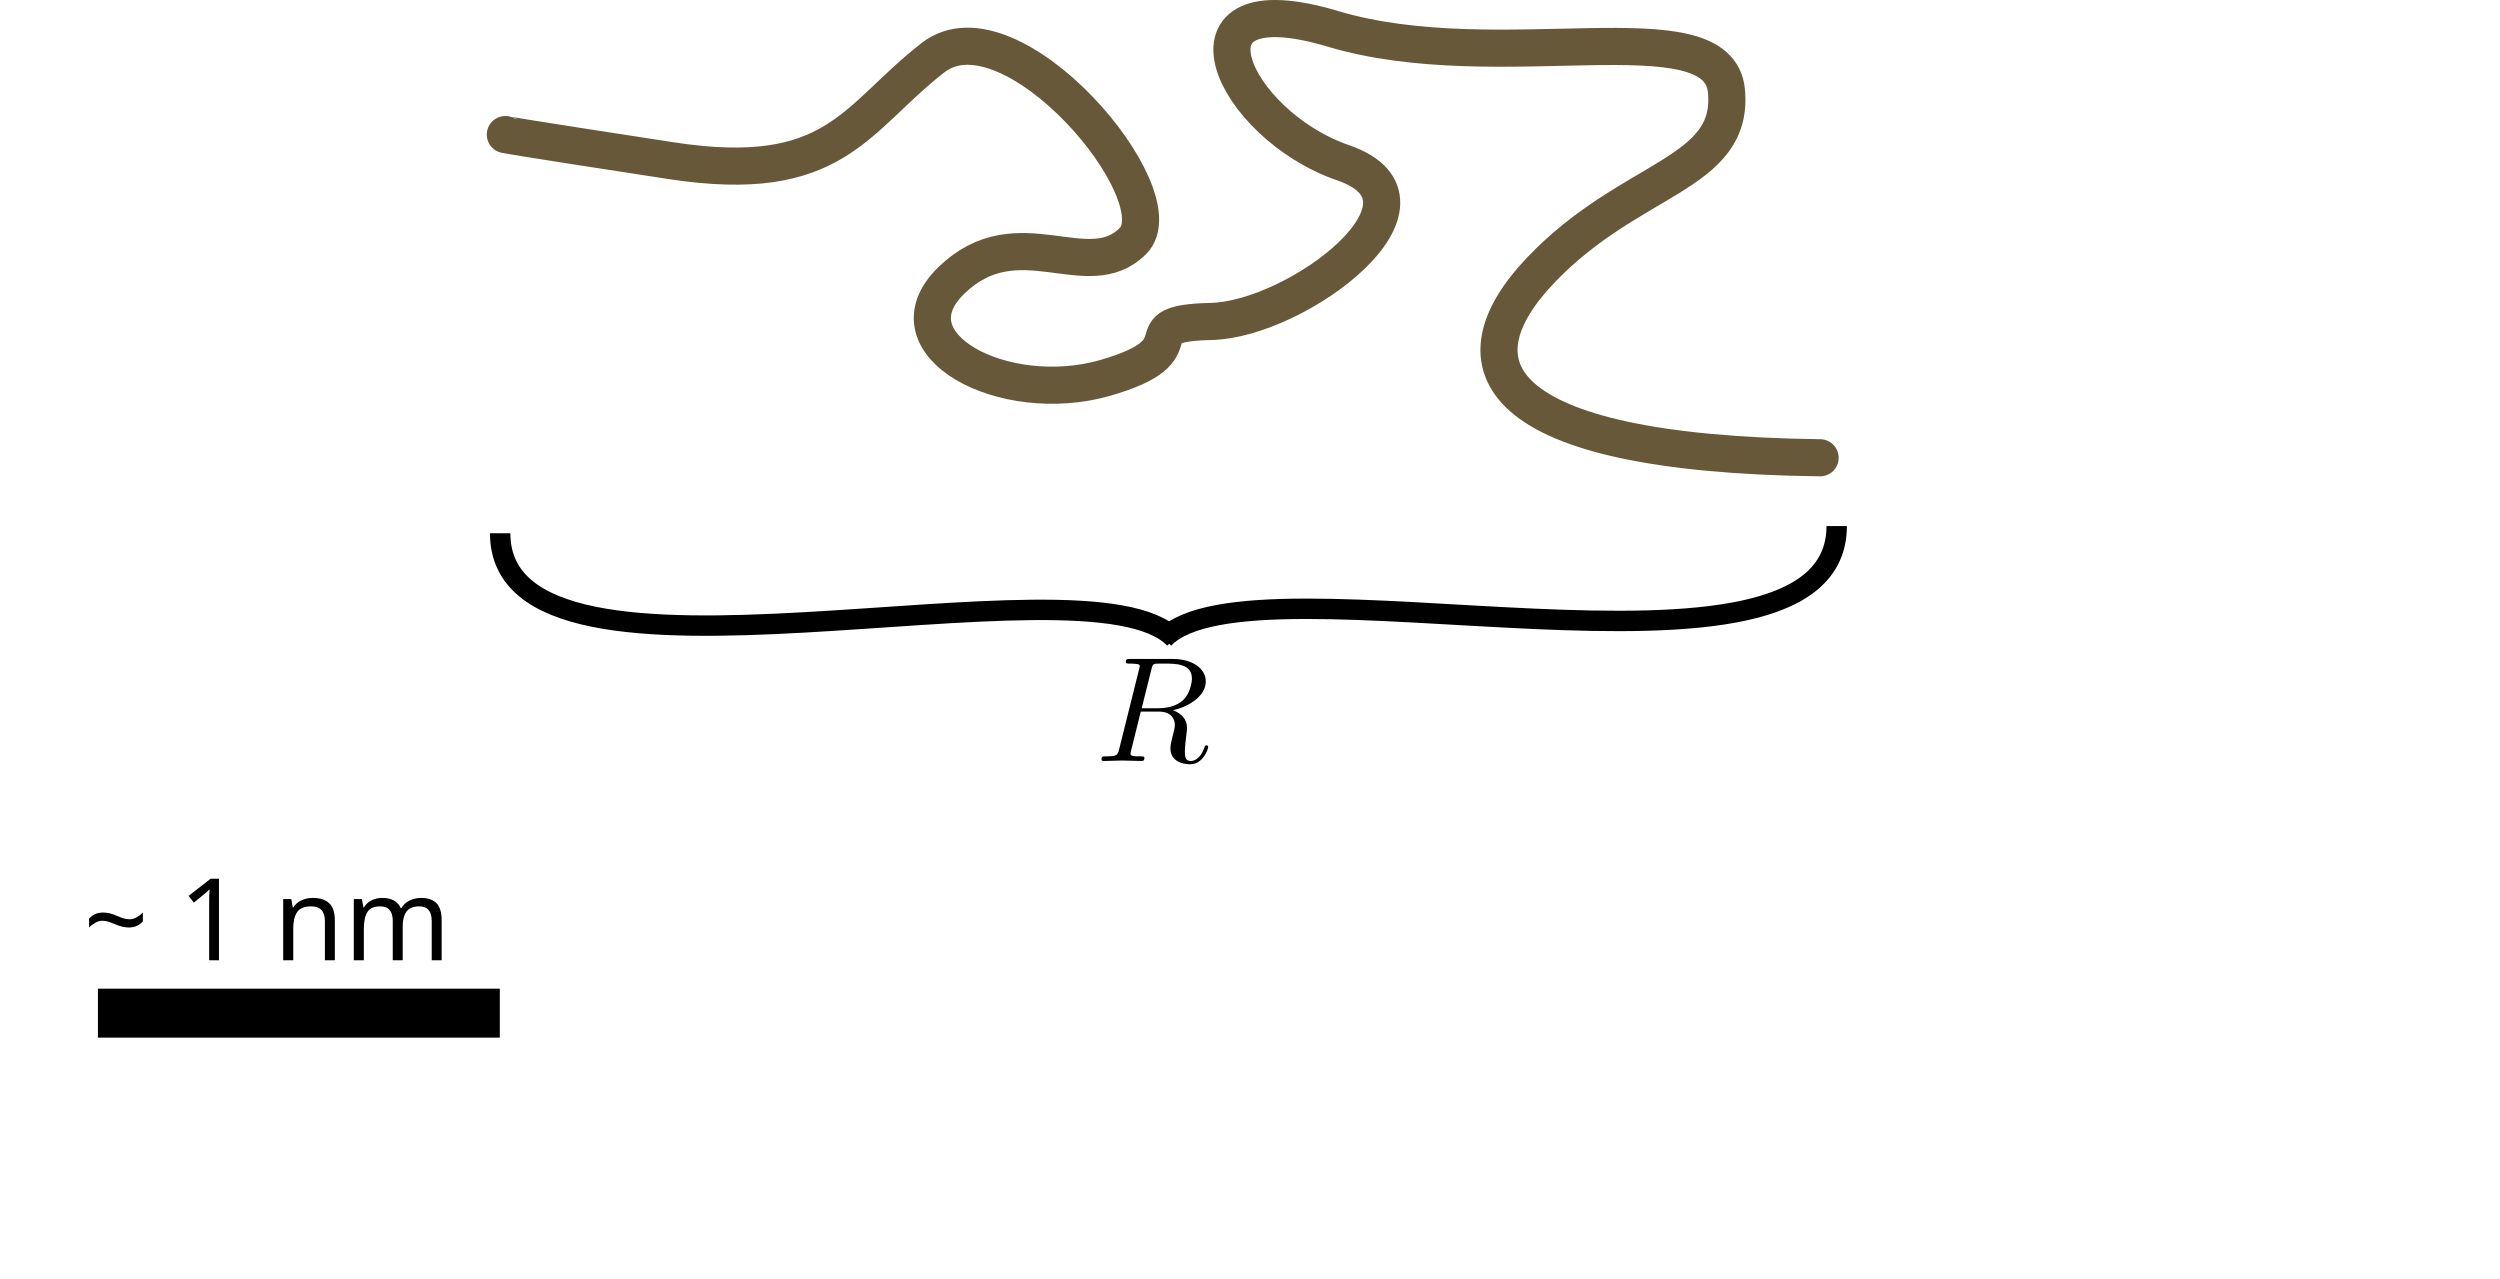
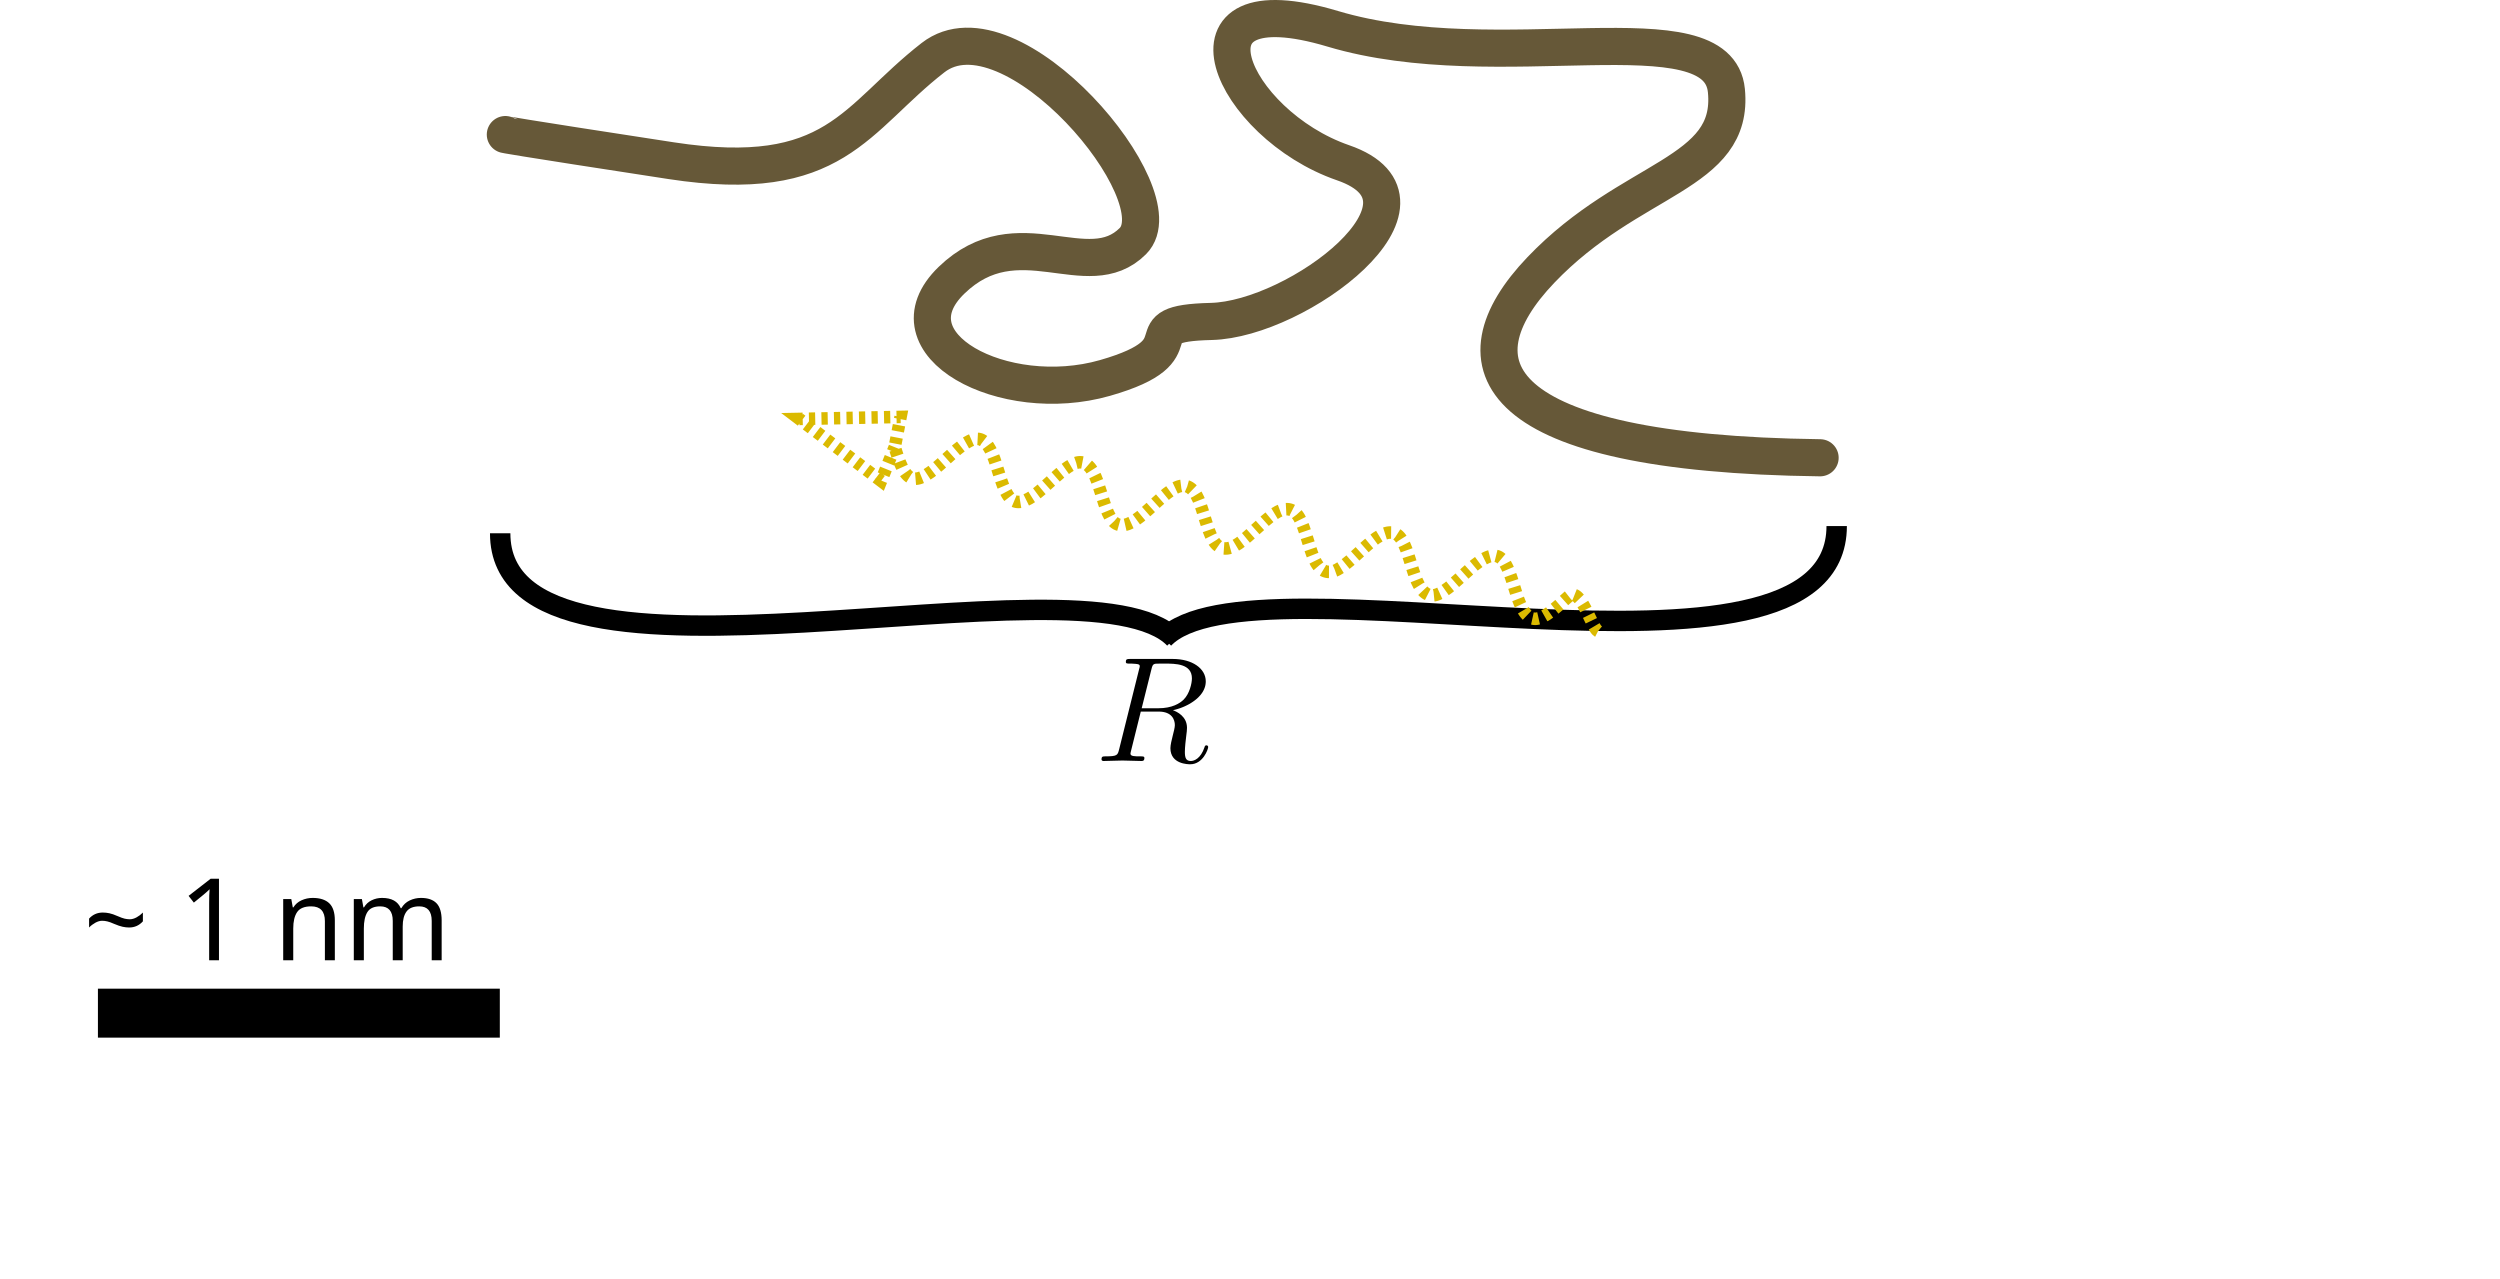
<svg xmlns="http://www.w3.org/2000/svg" width="1225.461" height="626.631" id="svg4258" version="1.1">
  <defs id="defs4260">
    <marker orient="auto" refY="0" refX="0" id="Arrow1Send" style="overflow:visible">
      <path id="path3798" d="M 0,0 5,-5 -12.5,0 5,5 0,0 z" style="fill-rule:evenodd;stroke:#000000;stroke-width:1pt" transform="matrix(-0.2,0,0,-0.2,-1.2,0)" />
    </marker>
    <marker orient="auto" refY="0" refX="0" id="Arrow1Lend" style="overflow:visible">
      <path id="path3786" d="M 0,0 5,-5 -12.5,0 5,5 0,0 z" style="fill-rule:evenodd;stroke:#000000;stroke-width:1pt" transform="matrix(-0.8,0,0,-0.8,-10,0)" />
    </marker>
    <marker style="overflow:visible" id="Arrow1Mend" refX="0" refY="0" orient="auto">
      <path transform="matrix(-0.4,0,0,-0.4,-4,0)" style="fill-rule:evenodd;stroke:#000000;stroke-width:1pt;marker-start:none" d="M 0,0 5,-5 -12.5,0 5,5 0,0 z" id="path6838" />
    </marker>
  </defs>
  <g style="display:inline" id="layer1" transform="translate(185.625,-155.3231)">
    <path style="fill:none;stroke:#665838;stroke-width:18.2;stroke-linecap:round;stroke-linejoin:miter;stroke-miterlimit:4;stroke-opacity:1;stroke-dasharray:none" d="m 62.087,221.288 c 0,0 0.767,0.463 81.344,12.81 80.577,12.347 90.001,-20.76 128.289,-50.508 38.288,-29.748 120.225,67.63 97.985,89.904 -22.24,22.274 -56.388,-12.235 -88.893,19.193 -32.505,31.428 25.655,62.066 75.152,47.924 49.497,-14.142 9.701,-26.711 52.127,-27.721 42.426,-1.01 119.272,-58.93 64.65,-77.782 -54.622,-18.851 -86.58,-90.029 -5.051,-65.66 81.529,24.369 188.899,-11.112 192.939,30.305 4.041,41.416 -46.739,41.665 -90.914,87.883 -44.175,46.218 -25.219,90.079 136.843,92.08" id="path4266" />
  </g>
  <g transform="translate(4e-6,1.700115e-5)" style="display:inline" id="layer7">
    <g transform="translate(38,0)" id="g7919">
      <path id="path5209" d="M 537.755,313.032 C 494.72,267.882 207.182,354.202 207.182,261.413" style="fill:none;stroke:#000000;stroke-width:10;stroke-linecap:butt;stroke-linejoin:miter;stroke-miterlimit:4;stroke-opacity:1;stroke-dasharray:none" />
      <path style="fill:none;stroke:#000000;stroke-width:10;stroke-linecap:butt;stroke-linejoin:miter;stroke-miterlimit:4;stroke-opacity:1;stroke-dasharray:none" d="m 532.451,313.032 c 43.034,-45.15 329.865,37.634 329.865,-55.154" id="path5211" />
    </g>
    <g id="g3048" transform="matrix(2.113268,0,0,2.113268,5.3955,-786.4742)">
      <g word-spacing="normal" letter-spacing="normal" font-size-adjust="none" font-stretch="normal" font-weight="normal" font-variant="normal" font-style="normal" stroke-miterlimit="10.433" xml:space="preserve" transform="matrix(0.6955803,0,0,-0.6955803,-65.32372,831.2229)" id="g3050" style="font-style:normal;font-variant:normal;font-weight:normal;font-stretch:normal;letter-spacing:normal;word-spacing:normal;text-anchor:start;fill:none;stroke:#000000;stroke-linecap:butt;stroke-linejoin:miter;stroke-miterlimit:10.433;stroke-opacity:1;stroke-dasharray:none;stroke-dashoffset:0">
        <path id="path3052" d="m 481.38,423.14 0.47,0.11 0.48,0.12 0.48,0.14 0.48,0.15 0.49,0.16 0.48,0.18 0.48,0.19 0.47,0.2 0.47,0.22 0.47,0.23 0.46,0.24 0.45,0.25 0.43,0.27 0.43,0.28 0.42,0.29 0.4,0.3 0.39,0.31 0.37,0.32 0.36,0.34 0.33,0.35 0.32,0.35 0.29,0.37 0.28,0.38 0.25,0.39 0.22,0.4 0.2,0.41 0.17,0.42 0.15,0.43 0.11,0.44 0.08,0.45 0.05,0.46 0.02,0.47 c 0,4.28 -4.48,7.47 -11,7.47 h -14.2 c -1,0 -1.45,0 -1.45,-1 0,-0.55 0.45,-0.55 1.4,-0.55 0.1,0 1.05,0 1.89,-0.09 0.89,-0.11 1.35,-0.16 1.35,-0.8 0,-0.2 -0.05,-0.36 -0.21,-0.95 l -6.67,-26.75 c -0.5,-1.95 -0.59,-2.34 -4.53,-2.34 -0.91,0 -1.34,0 -1.34,-1 0,-0.55 0.59,-0.55 0.68,-0.55 1.41,0 4.89,0.16 6.29,0.16 1.39,0 4.93,-0.16 6.32,-0.16 0.41,0 1,0 1,1 0,0.55 -0.45,0.55 -1.39,0.55 -1.84,0 -3.25,0 -3.25,0.89 0,0.29 0.11,0.54 0.16,0.84 l 3.28,13.2 h 5.94 l -0.05,1.11 h -5.59 l 3.25,13 c 0.29,1.19 0.43,1.69 1.39,1.85 0.45,0.04 2.04,0.04 3.03,0.04 3.55,0 9.08,0 9.08,-4.93 0,-1.69 -0.8,-5.13 -2.75,-7.07 -1.28,-1.29 -3.92,-2.89 -8.41,-2.89 l 0.05,-1.11 c 4.53,0 5.42,-2.78 5.42,-4.53 0,-0.75 -0.39,-2.28 -0.69,-3.44 -0.36,-1.39 -0.79,-3.23 -0.79,-4.23 0,-5.37 5.96,-5.37 6.62,-5.37 4.23,0 5.97,5.03 5.97,5.73 0,0.59 -0.55,0.59 -0.59,0.59 -0.46,0 -0.55,-0.36 -0.65,-0.7 -1.25,-3.69 -3.39,-4.53 -4.54,-4.53 -1.64,0 -1.99,1.09 -1.99,3.05 0,1.53 0.3,4.07 0.5,5.67 0.1,0.7 0.21,1.64 0.21,2.34 0,3.83 -3.35,5.38 -4.69,5.88 z" style="fill:#000000;stroke-width:0" />
      </g>
    </g>
  </g>
  <g transform="translate(238.612,1.020069e-5)" style="display:none" id="layer9">
    <text id="text5799" y="427.362" x="755" style="font-size:20px;font-style:normal;font-variant:normal;font-weight:normal;font-stretch:normal;text-align:start;line-height:125%;letter-spacing:0px;word-spacing:0px;writing-mode:lr-tb;text-anchor:start;fill:#000000;fill-opacity:1;stroke:none;display:inline;font-family:Sans;-inkscape-font-specification:Sans" xml:space="preserve" transform="translate(-52.98704,-155.3231)">
      <tspan id="tspan5803" style="font-size:48px;fill:#000000;fill-opacity:1" y="427.362" x="755">Fluorophore</tspan>
    </text>
  </g>
  <g transform="translate(4e-6,1.700115e-5)" id="layer6" style="display:none">
    <text transform="translate(185.625,-155.3231)" xml:space="preserve" style="font-size:20px;font-style:normal;font-variant:normal;font-weight:normal;font-stretch:normal;text-align:start;line-height:125%;letter-spacing:0px;word-spacing:0px;writing-mode:lr-tb;text-anchor:start;fill:#000000;fill-opacity:1;stroke:none;font-family:Sans;-inkscape-font-specification:Sans" x="-112.461" y="450.435" id="text4828">
      <tspan id="tspan4830" x="-112.461" y="450.435" style="font-size:48px;fill:#000000;fill-opacity:1">Molecule of interest</tspan>
    </text>
    <path style="fill:none;stroke:#000000;stroke-width:10;stroke-linecap:butt;stroke-linejoin:miter;stroke-miterlimit:4;stroke-opacity:1;stroke-dasharray:none;marker-end:url(#Arrow1Send)" d="m 562.857,282.627 c 35.2,-15.729 75.899,11.646 168.453,-62.236" id="path4832" transform="translate(0,3.40023e-6)" />
  </g>
  <g id="layer4" transform="translate(185.625,-155.3231)" style="display:none">
    <text id="text4789" y="204.362" x="-186" style="font-size:20px;font-style:normal;font-variant:normal;font-weight:normal;font-stretch:normal;text-align:start;line-height:125%;letter-spacing:0px;word-spacing:0px;writing-mode:lr-tb;text-anchor:start;fill:#000000;fill-opacity:1;stroke:none;font-family:Sans;-inkscape-font-specification:Sans" xml:space="preserve">
      <tspan style="font-size:48px;fill:#000000;fill-opacity:1" y="204.362" x="-186" id="tspan4791">Acceptor</tspan>
    </text>
  </g>
  <g style="display:none" id="layer15">
    <path style="color:#000000;fill:#c00101;fill-opacity:1;fill-rule:nonzero;stroke:none;stroke-width:18.2;marker:none;visibility:visible;display:inline;overflow:visible;enable-background:accumulate" id="path7924" d="m 853.6,229.866 -10.329,-2.208 8.324,-6.502 -7.059,-7.857 10.556,-0.367 L 854,202.426 l 8.756,5.908 5.292,-9.142 3.611,9.926 9.654,-4.285 -2.913,10.153 10.329,2.208 -8.324,6.502 7.059,7.857 -10.556,0.367 1.092,10.506 -8.756,-5.908 -5.292,9.142 -3.611,-9.926 -9.654,4.285 z" transform="matrix(4.271073,0,0,4.271073,-3503.588,-857.9397)" />
  </g>
  <g id="layer3" transform="translate(185.625,-155.3231)" style="display:none">
-     <path style="color:#000000;fill:#c00101;fill-opacity:1;fill-rule:nonzero;stroke:none;stroke-width:18.2;marker:none;visibility:visible;display:inline;overflow:visible;enable-background:accumulate" id="path4776" d="m 99.286,285.219 a 29.286,62.857 0 1 1 -58.571,0 29.286,62.857 0 1 1 58.571,0 z" transform="matrix(0.5,0.8660254,-0.8660254,0.5,230.0072,41.70217)" />
+     <path style="color:#000000;fill:#c00101;fill-opacity:1;fill-rule:nonzero;stroke:none;stroke-width:18.2;marker:none;visibility:visible;display:inline;overflow:visible;enable-background:accumulate" id="path4776" d="m 99.286,285.219 c 0,34.715 -13.112,62.857 -29.286,62.857 -16.174,0 -29.286,-28.142 -29.286,-62.857 0,-34.715 13.112,-62.857 29.286,-62.857 16.174,0 29.286,28.142 29.286,62.857 z" transform="matrix(0.5,0.8660254,-0.8660254,0.5,230.0072,41.70217)" />
  </g>
  <g style="display:none" transform="translate(0,6.8004599e-6)" id="layer13">
    <path id="path7852" title="t sin(7*t)" d="m 206.076,133.763 c 2.252,2.996 -2.019,23.872 5.654,21.596 7.673,-2.276 15.419,-4.632 19.405,-2.827 3.985,1.804 4.111,7.88 3.06,15.257 -1.051,7.377 -2.592,15.297 -0.501,19.197 2.092,3.9 7.99,3.587 15.459,1.538 7.468,-2.049 15.84,-5.101 20.747,-4.314 4.908,0.784 6.107,5.672 5.361,12.712 -0.746,7.04 -2.796,15.523 -1.594,20.407 1.202,4.884 5.973,5.82 13.04,4.216 7.067,-1.606 15.825,-5.081 21.579,-5.234 5.754,-0.152 8.122,3.442 7.87,9.936 -0.253,6.494 -2.563,15.265 -2.154,21.026 0.409,5.763 3.981,8.023 10.47,7.058 6.488,-0.965 15.376,-4.585 21.86,-5.545 6.484,-0.96 10.065,1.291 10.47,7.058 0.404,5.766 -1.905,14.536 -2.154,21.026 -0.249,6.489 2.11,10.094 7.87,9.935 5.758,-0.161 14.515,-3.632 21.579,-5.233 7.064,-1.602 11.843,-0.675 13.04,4.214 1.196,4.891 -0.851,13.37 -1.594,20.407 -0.743,7.037 0.447,11.932 5.361,12.712 4.914,0.775 13.281,-2.267 20.747,-4.314 7.466,-2.047 13.373,-2.369 15.459,1.538 2.085,3.907 0.548,11.822 -0.501,19.198 -1.05,7.376 -0.932,13.46 3.06,15.257 3.992,1.797 11.732,-0.553 19.405,-2.828 7.672,-2.273 14.584,-3.709 17.614,-0.846 3.03,2.862 2.229,9.963 1.075,17.453 l 0,0 -9.009,12.121 45.172,20.604 -22.96,-44.742 -13.203,12.017" style="fill:none;stroke:#c00101;stroke-width:6.135;stroke-miterlimit:4;stroke-opacity:1;stroke-dasharray:none;marker-end:none;display:inline" />
  </g>
-   <g transform="translate(0,6.8004599e-6)" style="display:none" id="layer12">
-     <path id="path7852-3" title="t sin(7*t)" d="m 783.328,309.406 c -3.327,-1.726 -8.517,-22.393 -14.448,-17.018 -5.931,5.374 -11.893,10.852 -16.267,10.951 -4.374,0.099 -7.118,-5.323 -9.365,-12.428 -2.247,-7.105 -4.287,-14.911 -7.861,-17.521 -3.574,-2.61 -8.756,0.226 -14.6,5.307 -5.844,5.081 -12.069,11.457 -16.833,12.872 -4.764,1.419 -7.961,-2.468 -10.337,-9.137 -2.376,-6.669 -4.201,-15.203 -7.4,-19.085 -3.199,-3.882 -7.904,-2.66 -13.579,1.847 -5.675,4.508 -12.064,11.433 -17.184,14.062 -5.121,2.629 -8.812,0.415 -11.396,-5.548 -2.584,-5.963 -4.299,-14.87 -7.163,-19.885 -2.864,-5.018 -7.063,-5.508 -12.494,-1.829 -5.431,3.679 -11.875,10.791 -17.303,14.464 -5.429,3.673 -9.632,3.195 -12.494,-1.829 -2.861,-5.022 -4.577,-13.927 -7.163,-19.885 -2.586,-5.957 -6.273,-8.185 -11.396,-5.547 -5.121,2.638 -11.511,9.559 -17.185,14.061 -5.673,4.502 -10.383,5.737 -13.579,1.848 -3.196,-3.89 -5.023,-12.42 -7.4,-19.085 -2.377,-6.665 -5.57,-10.562 -10.337,-9.137 -4.765,1.429 -10.99,7.795 -16.833,12.873 -5.843,5.078 -11.029,7.926 -14.6,5.307 -3.571,-2.619 -5.613,-10.418 -7.862,-17.521 -2.248,-7.103 -4.988,-12.536 -9.365,-12.428 -4.377,0.109 -10.336,5.579 -16.266,10.952 -5.931,5.371 -11.54,9.658 -15.51,8.39 -3.97,-1.268 -6.324,-8.015 -8.527,-15.266 l 0,0 2.872,-14.826 -49.639,0.988 40.07,30.387 6.697,-16.549" style="fill:none;stroke:#dbba00;stroke-width:6.135;stroke-miterlimit:4;stroke-opacity:1;stroke-dasharray:none;marker-end:none;display:inline" />
+   <g transform="translate(0,6.8004599e-6)" style="display:inline" id="layer12">
+     <path id="path7852-3" title="t sin(7*t)" d="m 783.328,309.406 c -3.327,-1.726 -8.517,-22.393 -14.448,-17.018 -5.931,5.374 -11.893,10.852 -16.267,10.951 -4.374,0.099 -7.118,-5.323 -9.365,-12.428 -2.247,-7.105 -4.287,-14.911 -7.861,-17.521 -3.574,-2.61 -8.756,0.226 -14.6,5.307 -5.844,5.081 -12.069,11.457 -16.833,12.872 -4.764,1.419 -7.961,-2.468 -10.337,-9.137 -2.376,-6.669 -4.201,-15.203 -7.4,-19.085 -3.199,-3.882 -7.904,-2.66 -13.579,1.847 -5.675,4.508 -12.064,11.433 -17.184,14.062 -5.121,2.629 -8.812,0.415 -11.396,-5.548 -2.584,-5.963 -4.299,-14.87 -7.163,-19.885 -2.864,-5.018 -7.063,-5.508 -12.494,-1.829 -5.431,3.679 -11.875,10.791 -17.303,14.464 -5.429,3.673 -9.632,3.195 -12.494,-1.829 -2.861,-5.022 -4.577,-13.927 -7.163,-19.885 -2.586,-5.957 -6.273,-8.185 -11.396,-5.547 -5.121,2.638 -11.511,9.559 -17.185,14.061 -5.673,4.502 -10.383,5.737 -13.579,1.848 -3.196,-3.89 -5.023,-12.42 -7.4,-19.085 -2.377,-6.665 -5.57,-10.562 -10.337,-9.137 -4.765,1.429 -10.99,7.795 -16.833,12.873 -5.843,5.078 -11.029,7.926 -14.6,5.307 -3.571,-2.619 -5.613,-10.418 -7.862,-17.521 -2.248,-7.103 -4.988,-12.536 -9.365,-12.428 -4.377,0.109 -10.336,5.579 -16.266,10.952 -5.931,5.371 -11.54,9.658 -15.51,8.39 -3.97,-1.268 -6.324,-8.015 -8.527,-15.266 l 0,0 2.872,-14.826 -49.639,0.988 40.07,30.387 6.697,-16.549" style="fill:none;stroke:#dbba00;stroke-width:6.135;stroke-miterlimit:4;stroke-opacity:1;stroke-dasharray:3.067,3.067;marker-end:none;display:inline;stroke-dashoffset:0" />
  </g>
  <g transform="translate(238.612,1.020069e-5)" style="display:none" id="layer8">
    <path id="path10566-5" title="t sin(7*t)" d="m 363.915,591.359 c 1.708,-3.336 -6.058,-23.179 1.891,-22.244 7.949,0.935 15.983,1.937 19.603,-0.521 3.62,-2.457 2.708,-8.465 0.415,-15.555 -2.293,-7.09 -5.161,-14.632 -3.765,-18.831 1.396,-4.2 7.262,-4.897 14.97,-4.15 7.708,0.747 16.478,2.328 21.179,0.715 4.703,-1.609 5.051,-6.63 3.116,-13.439 -1.935,-6.81 -5.401,-14.82 -5.048,-19.837 0.353,-5.017 4.893,-6.753 12.131,-6.376 7.237,0.378 16.459,2.31 22.155,1.481 5.696,-0.831 7.417,-4.775 6.061,-11.132 -1.356,-6.356 -5.127,-14.605 -5.705,-20.352 -0.579,-5.749 2.556,-8.584 9.114,-8.739 6.558,-0.155 15.933,1.898 22.485,1.739 6.553,-0.159 9.698,-2.988 9.114,-8.739 -0.584,-5.751 -4.354,-13.999 -5.705,-20.352 -1.351,-6.352 0.359,-10.306 6.062,-11.131 5.701,-0.823 14.922,1.105 22.155,1.48 7.233,0.375 11.785,-1.353 12.131,-6.375 0.345,-5.023 -3.117,-13.03 -5.048,-19.837 -1.931,-6.807 -1.593,-11.834 3.116,-13.44 4.71,-1.601 13.473,-0.029 21.179,0.716 7.706,0.745 13.581,0.055 14.97,-4.15 1.389,-4.205 -1.474,-11.742 -3.765,-18.832 -2.291,-7.089 -3.212,-13.104 0.415,-15.555 3.628,-2.451 11.655,-1.454 19.603,-0.52 7.947,0.933 15.003,1.169 17.5,-2.168 2.497,-3.337 0.499,-10.197 -1.914,-17.381 l 0,0 -10.942,-10.408 41,-28 -15,48 -15.058,-9.592" style="fill:none;stroke:#58b534;stroke-width:6.135;stroke-miterlimit:4;stroke-opacity:1;stroke-dasharray:none;marker-end:none" />
  </g>
  <g transform="translate(0,6.8004599e-6)" style="display:none" id="layer14">
    <path style="fill:none;stroke:#58b534;stroke-width:6.135;stroke-miterlimit:4;stroke-opacity:1;stroke-dasharray:none;marker-end:none;display:inline" d="m 892.027,328.968 c -3.103,2.102 -23.745,-3.185 -21.847,4.591 1.898,7.775 3.872,15.627 1.875,19.52 -1.997,3.892 -8.072,3.721 -15.389,2.31 -7.317,-1.411 -15.152,-3.338 -19.15,-1.439 -3.998,1.898 -3.974,7.805 -2.293,15.365 1.682,7.56 4.32,16.071 3.293,20.934 -1.023,4.864 -5.964,5.822 -12.959,4.733 -6.995,-1.09 -15.368,-3.553 -20.305,-2.591 -4.937,0.962 -6.106,5.681 -4.848,12.818 1.258,7.137 4.301,16.054 4.172,21.809 -0.13,5.754 -3.835,7.944 -10.309,7.374 -6.474,-0.571 -15.121,-3.307 -20.896,-3.18 -5.776,0.127 -8.209,3.584 -7.562,10.112 0.646,6.528 3.827,15.582 4.469,22.105 0.642,6.523 -1.782,9.99 -7.562,10.112 -5.779,0.122 -14.425,-2.614 -20.896,-3.18 -6.469,-0.566 -10.185,1.614 -10.308,7.374 -0.121,5.759 2.917,14.675 4.171,21.809 1.254,7.133 0.095,11.862 -4.847,12.818 -4.943,0.955 -13.313,-1.504 -20.305,-2.591 -6.992,-1.086 -11.94,-0.137 -12.959,4.732 -1.015,4.87 1.615,13.376 3.294,20.934 1.679,7.557 1.712,13.473 -2.293,15.365 -4.004,1.891 -11.834,-0.031 -19.15,-1.439 -7.315,-1.409 -13.398,-1.59 -15.389,2.31 -1.99,3.899 -0.021,11.745 1.876,19.52 1.895,7.774 2.991,14.748 -0.017,17.634 -3.007,2.886 -10.06,1.739 -17.485,0.22 l 0,0 -11.665,-9.591 -22.789,44.109 45.812,-20.743 -11.357,-13.775" title="t sin(7*t)" id="path7849" />
  </g>
  <g id="layer5" style="display:none" transform="translate(185.625,-155.3231)">
    <text xml:space="preserve" style="font-size:20px;font-style:normal;font-variant:normal;font-weight:normal;font-stretch:normal;text-align:start;line-height:125%;letter-spacing:0px;word-spacing:0px;writing-mode:lr-tb;text-anchor:start;fill:#000000;fill-opacity:1;stroke:none;font-family:Sans;-inkscape-font-specification:Sans" x="743" y="357.362" id="text4785">
      <tspan x="743" y="357.362" style="font-size:48px;fill:#000000;fill-opacity:1" id="tspan4826">Donor</tspan>
    </text>
  </g>
  <g id="layer2" transform="translate(185.625,-155.3231)" style="display:none">
-     <path transform="matrix(0.9659258,-0.258819,0.258819,0.9659258,576.565,171.9788)" d="m 99.286,285.219 a 29.286,62.857 0 1 1 -58.571,0 29.286,62.857 0 1 1 58.571,0 z" id="path4778" style="color:#000000;fill:#45cf00;fill-opacity:1;fill-rule:nonzero;stroke:none;stroke-width:18.2;marker:none;visibility:visible;display:inline;overflow:visible;enable-background:accumulate" />
+     <path transform="matrix(0.9659258,-0.258819,0.258819,0.9659258,576.565,171.9788)" d="m 99.286,285.219 c 0,34.715 -13.112,62.857 -29.286,62.857 -16.174,0 -29.286,-28.142 -29.286,-62.857 0,-34.715 13.112,-62.857 29.286,-62.857 16.174,0 29.286,28.142 29.286,62.857 z" id="path4778" style="color:#000000;fill:#45cf00;fill-opacity:1;fill-rule:nonzero;stroke:none;stroke-width:18.2;marker:none;visibility:visible;display:inline;overflow:visible;enable-background:accumulate" />
  </g>
  <g transform="translate(0,6.8004599e-6)" style="display:none" id="layer10">
    <path transform="matrix(4.271073,0,0,4.271073,-2811.454,-665.706)" d="m 853.6,229.866 -10.329,-2.208 8.324,-6.502 -7.059,-7.857 10.556,-0.367 L 854,202.426 l 8.756,5.908 5.292,-9.142 3.611,9.926 9.654,-4.285 -2.913,10.153 10.329,2.208 -8.324,6.502 7.059,7.857 -10.556,0.367 1.092,10.506 -8.756,-5.908 -5.292,9.142 -3.611,-9.926 -9.654,4.285 z" id="path6397" style="color:#000000;fill:#45cf00;fill-opacity:1;fill-rule:nonzero;stroke:none;stroke-width:18.2;marker:none;visibility:visible;display:inline;overflow:visible;enable-background:accumulate" />
  </g>
  <g transform="translate(0,6.8004599e-6)" style="display:inline" id="layer11">
    <text id="text6402" y="470.723" x="40.87" style="font-size:20px;font-style:normal;font-variant:normal;font-weight:normal;font-stretch:normal;text-align:start;line-height:125%;letter-spacing:0px;word-spacing:0px;writing-mode:lr-tb;text-anchor:start;fill:#000000;fill-opacity:1;stroke:none;font-family:Sans;-inkscape-font-specification:Sans" xml:space="preserve">
      <tspan style="font-size:56px" y="470.723" x="40.87" id="tspan6404">~ 1 nm</tspan>
    </text>
    <rect y="484.631" x="48" height="24" width="197" id="rect4605" style="color:#000000;fill:#000000;fill-opacity:1;fill-rule:nonzero;stroke:none;stroke-width:5;marker:none;visibility:visible;display:inline;overflow:visible;enable-background:accumulate" />
  </g>
  <g id="layer17" style="display:none">
    <path style="fill:none;stroke:#000000;stroke-width:15;stroke-linecap:round;stroke-linejoin:miter;stroke-miterlimit:4;stroke-opacity:1;stroke-dasharray:none;marker-end:url(#Arrow1Send)" d="M 199,89.631 872,277.631" id="path3142" />
    <path id="path4419" d="m 904,285.631 53,171" style="fill:none;stroke:#000000;stroke-width:15;stroke-linecap:round;stroke-linejoin:miter;stroke-miterlimit:4;stroke-opacity:1;stroke-dasharray:none;marker-end:url(#Arrow1Send)" />
    <g transform="matrix(2,0,0,2,-494.9356,-986.2696)" id="g4666">
      <g style="font-style:normal;font-variant:normal;font-weight:normal;font-stretch:normal;letter-spacing:normal;word-spacing:normal;text-anchor:start;fill:none;stroke:#000000;stroke-linecap:butt;stroke-linejoin:miter;stroke-miterlimit:10.433;stroke-opacity:1;stroke-dasharray:none;stroke-dashoffset:0" word-spacing="normal" letter-spacing="normal" font-size-adjust="none" font-stretch="normal" font-weight="normal" font-variant="normal" font-style="normal" stroke-miterlimit="10.433" xml:space="preserve" transform="matrix(0.8951869,0,0,-0.8951869,-156.6577,919.0957)" id="g4668">
        <path style="fill:#000000;stroke-width:0" id="path4670" d="m 482.39,435.84 -0.07,-0.06 -0.07,-0.07 -0.08,-0.07 -0.08,-0.07 -0.08,-0.08 -0.09,-0.08 -0.09,-0.09 -0.1,-0.08 -0.09,-0.09 -0.1,-0.1 -0.19,-0.19 -0.2,-0.19 -0.19,-0.21 -0.09,-0.1 -0.09,-0.1 -0.09,-0.1 -0.08,-0.11 -0.08,-0.1 -0.08,-0.1 -0.07,-0.1 -0.06,-0.1 -0.06,-0.1 -0.06,-0.1 -0.04,-0.1 -0.04,-0.09 -0.03,-0.09 -0.02,-0.1 -0.02,-0.08 0,-0.09 c 0,-0.5 0.5,-1 1,-1 0.45,0 0.7,0.36 0.95,0.66 0.59,0.75 1.73,2.14 3.94,3.23 0.34,0.21 0.84,0.46 0.84,1.05 0,0.5 -0.34,0.75 -0.7,1 -1.1,0.75 -1.64,1.64 -2.05,2.83 -0.09,0.45 -0.3,1.11 -0.98,1.11 -0.71,0 -1,-0.66 -1,-1.05 0,-0.25 0.39,-1.84 1.18,-2.89 h -16.78 c -0.84,0 -1.75,0 -1.75,-1 0,-1 0.91,-1 1.75,-1 z" />
        <path style="fill:#000000;stroke-width:0" id="path4672" d="m 467.03,423.68 0.03,0.1 0.02,0.11 0.03,0.11 0.02,0.11 0.03,0.12 0.03,0.12 0.06,0.24 0.06,0.25 0.06,0.25 0.06,0.24 0.06,0.25 0.03,0.11 0.03,0.12 0.02,0.11 0.03,0.11 0.02,0.1 0.03,0.1 0.02,0.1 0.02,0.08 0.01,0.09 0.02,0.07 0.01,0.07 0.01,0.07 0.01,0.05 0.01,0.05 0,0.03 0.01,0.02 0,0.01 c 0,0.84 -0.6,1.34 -1.44,1.34 -0.16,0 -1.55,-0.04 -2,-1.78 l -7.17,-28.86 c -0.14,-0.59 -0.14,-0.68 -0.14,-0.79 0,-0.74 0.54,-1.35 1.39,-1.35 1.04,0 1.64,0.91 1.75,1.05 0.18,0.45 0.84,3.05 2.73,10.72 1.59,-1.34 3.83,-1.55 4.83,-1.55 3.48,0 5.44,2.24 6.62,3.64 0.46,-2.25 2.3,-3.64 4.49,-3.64 1.75,0 2.89,1.14 3.69,2.74 0.84,1.79 1.5,4.84 1.5,4.93 0,0.5 -0.46,0.5 -0.6,0.5 -0.5,0 -0.54,-0.2 -0.7,-0.9 -0.84,-3.24 -1.75,-6.17 -3.78,-6.17 -1.35,0 -1.5,1.29 -1.5,2.29 0,1.1 0.59,3.44 1,5.17 l 1.39,5.4 c 0.15,0.75 0.64,2.64 0.84,3.39 0.25,1.14 0.75,3.03 0.75,3.32 0,0.91 -0.7,1.35 -1.44,1.35 -0.25,0 -1.54,-0.05 -1.95,-1.74 l -2.34,-9.32 c -0.6,-2.49 -1.14,-4.58 -1.3,-5.08 -0.05,-0.25 -2.44,-4.78 -6.47,-4.78 -2.48,0 -3.69,1.64 -3.69,4.32 0,1.46 0.35,2.85 0.71,4.25 z" />
        <path style="fill:#000000;stroke-width:0" id="path4674" d="m 492.69,402.95 -0.11,-0.18 -0.12,-0.16 -0.11,-0.17 -0.11,-0.15 -0.12,-0.16 -0.11,-0.14 -0.11,-0.14 -0.12,-0.14 -0.11,-0.13 -0.12,-0.12 -0.12,-0.12 -0.12,-0.11 -0.12,-0.11 -0.12,-0.11 -0.13,-0.09 -0.13,-0.1 -0.13,-0.08 -0.13,-0.09 -0.14,-0.07 -0.13,-0.08 -0.15,-0.06 -0.14,-0.07 -0.15,-0.05 -0.15,-0.06 -0.16,-0.04 -0.16,-0.05 -0.17,-0.04 -0.17,-0.03 -0.17,-0.03 -0.18,-0.02 -0.19,-0.02 -0.19,-0.02 c -0.34,-0.03 -0.8,-0.03 -0.8,-0.73 0,-0.38 0.32,-0.52 0.49,-0.52 0.9,0 2.06,0.14 3,0.14 1.11,0 2.55,-0.14 3.59,-0.14 0.17,0 0.69,0 0.69,0.77 0,0.45 -0.45,0.48 -0.58,0.48 -0.28,0.05 -1.55,0.11 -1.55,1.05 0,0.42 0.36,1.01 0.54,1.33 l 2.78,4.31 h 9.97 l -0.18,1.26 h -8.95 l 7.31,11.4 1.64,-11.4 0.18,-1.26 0.84,-5.78 c -0.14,-0.35 -0.36,-0.91 -2.41,-0.91 -0.42,0 -0.9,0 -0.9,-0.76 0,-0.14 0.09,-0.49 0.54,-0.49 1.02,0 3.49,0.14 4.5,0.14 0.63,0 1.43,-0.03 2.07,-0.03 0.62,-0.05 1.36,-0.11 1.98,-0.11 0.45,0 0.69,0.28 0.69,0.74 0,0.51 -0.41,0.51 -0.97,0.51 -2.02,0 -2.09,0.28 -2.2,1.13 l -3.07,21.5 c -0.11,0.72 -0.17,0.97 -0.82,0.97 -0.68,0 -0.88,-0.32 -1.19,-0.8 z" />
      </g>
    </g>
    <g transform="matrix(2,0,0,2,456.4774,-755.6909)" id="g4802">
      <g style="font-style:normal;font-variant:normal;font-weight:normal;font-stretch:normal;letter-spacing:normal;word-spacing:normal;text-anchor:start;fill:none;stroke:#000000;stroke-linecap:butt;stroke-linejoin:miter;stroke-miterlimit:10.433;stroke-opacity:1;stroke-dasharray:none;stroke-dashoffset:0" id="g4804" transform="matrix(0.8951869,0,0,-0.8951869,-156.6577,919.0957)" xml:space="preserve" stroke-miterlimit="10.433" font-style="normal" font-variant="normal" font-weight="normal" font-stretch="normal" font-size-adjust="none" letter-spacing="normal" word-spacing="normal">
        <path style="fill:#000000;stroke-width:0" d="m 482.39,435.84 -0.07,-0.06 -0.07,-0.07 -0.08,-0.07 -0.08,-0.07 -0.08,-0.08 -0.09,-0.08 -0.09,-0.09 -0.1,-0.08 -0.09,-0.09 -0.1,-0.1 -0.19,-0.19 -0.2,-0.19 -0.19,-0.21 -0.09,-0.1 -0.09,-0.1 -0.09,-0.1 -0.08,-0.11 -0.08,-0.1 -0.08,-0.1 -0.07,-0.1 -0.06,-0.1 -0.06,-0.1 -0.06,-0.1 -0.04,-0.1 -0.04,-0.09 -0.03,-0.09 -0.02,-0.1 -0.02,-0.08 0,-0.09 c 0,-0.5 0.5,-1 1,-1 0.45,0 0.7,0.36 0.95,0.66 0.59,0.75 1.73,2.14 3.94,3.23 0.34,0.21 0.84,0.46 0.84,1.05 0,0.5 -0.34,0.75 -0.7,1 -1.1,0.75 -1.64,1.64 -2.05,2.83 -0.09,0.45 -0.3,1.11 -0.98,1.11 -0.71,0 -1,-0.66 -1,-1.05 0,-0.25 0.39,-1.84 1.18,-2.89 h -16.78 c -0.84,0 -1.75,0 -1.75,-1 0,-1 0.91,-1 1.75,-1 z" id="path4806" />
        <path style="fill:#000000;stroke-width:0" d="m 467.03,423.68 0.03,0.1 0.02,0.11 0.03,0.11 0.02,0.11 0.03,0.12 0.03,0.12 0.06,0.24 0.06,0.25 0.06,0.25 0.06,0.24 0.06,0.25 0.03,0.11 0.03,0.12 0.02,0.11 0.03,0.11 0.02,0.1 0.03,0.1 0.02,0.1 0.02,0.08 0.01,0.09 0.02,0.07 0.01,0.07 0.01,0.07 0.01,0.05 0.01,0.05 0,0.03 0.01,0.02 0,0.01 c 0,0.84 -0.6,1.34 -1.44,1.34 -0.16,0 -1.55,-0.04 -2,-1.78 l -7.17,-28.86 c -0.14,-0.59 -0.14,-0.68 -0.14,-0.79 0,-0.74 0.54,-1.35 1.39,-1.35 1.04,0 1.64,0.91 1.75,1.05 0.18,0.45 0.84,3.05 2.73,10.72 1.59,-1.34 3.83,-1.55 4.83,-1.55 3.48,0 5.44,2.24 6.62,3.64 0.46,-2.25 2.3,-3.64 4.49,-3.64 1.75,0 2.89,1.14 3.69,2.74 0.84,1.79 1.5,4.84 1.5,4.93 0,0.5 -0.46,0.5 -0.6,0.5 -0.5,0 -0.54,-0.2 -0.7,-0.9 -0.84,-3.24 -1.75,-6.17 -3.78,-6.17 -1.35,0 -1.5,1.29 -1.5,2.29 0,1.1 0.59,3.44 1,5.17 l 1.39,5.4 c 0.15,0.75 0.64,2.64 0.84,3.39 0.25,1.14 0.75,3.03 0.75,3.32 0,0.91 -0.7,1.35 -1.44,1.35 -0.25,0 -1.54,-0.05 -1.95,-1.74 l -2.34,-9.32 c -0.6,-2.49 -1.14,-4.58 -1.3,-5.08 -0.05,-0.25 -2.44,-4.78 -6.47,-4.78 -2.48,0 -3.69,1.64 -3.69,4.32 0,1.46 0.35,2.85 0.71,4.25 z" id="path4808" />
        <path style="fill:#000000;stroke-width:0" d="m 492.1,401.48 -0.03,-0.11 -0.02,-0.1 -0.02,-0.1 -0.03,-0.09 -0.02,-0.09 -0.03,-0.09 -0.03,-0.08 -0.03,-0.07 -0.03,-0.07 -0.04,-0.07 -0.04,-0.06 -0.05,-0.06 -0.05,-0.05 -0.06,-0.05 -0.06,-0.05 -0.07,-0.04 -0.08,-0.04 -0.09,-0.03 -0.09,-0.04 -0.1,-0.03 -0.06,-0.01 -0.05,-0.01 -0.06,-0.02 -0.06,-0.01 -0.07,-0.01 -0.06,-0.01 -0.07,-0.01 -0.08,-0.01 -0.07,0 -0.08,-0.01 -0.08,-0.01 -0.09,0 -0.08,-0.01 -0.09,-0.01 -0.1,0 -0.09,0 -0.1,-0.01 -0.11,0 -0.1,0 -0.12,0 -0.11,-0.01 -0.12,0 -0.12,0 -0.12,0 c -0.63,0 -1.05,0 -1.05,-0.76 0,-0.49 0.42,-0.49 1.05,-0.49 h 12.43 l -0.62,1.25 h -4.74 c -1.07,0 -1.11,0.05 -1.11,0.36 0,0.03 0,0.2 0.13,0.72 l 4.78,19.03 c 0.28,1.08 0.31,1.19 1.78,1.19 h 4.45 c 3.91,0 7.19,-1.95 7.19,-6.69 0,-0.81 -0.36,-6.83 -3.84,-10.81 -1.36,-1.56 -4.35,-3.8 -8.64,-3.8 l 0.62,-1.25 c 7.74,0 15.16,7.11 15.16,14.7 0,5.1 -3.52,9.1 -9.19,9.1 h -12.69 c -0.7,0 -1.11,0 -1.11,-0.77 0,-0.48 0.38,-0.48 1.15,-0.48 0.56,0 0.7,0 1.32,-0.08 0.71,-0.06 0.77,-0.14 0.77,-0.48 0,-0.07 0,-0.24 -0.14,-0.77 z" id="path4810" />
      </g>
    </g>
    <path style="fill:none;stroke:#000000;stroke-width:15;stroke-linecap:round;stroke-linejoin:miter;stroke-miterlimit:4;stroke-opacity:1;stroke-dasharray:none;marker-end:url(#Arrow1Send)" d="M 198.921,90.218 52.096,198.833" id="path4879" />
    <g id="g4947" transform="matrix(2,0,0,2,-32.14167,-819.0332)">
      <g word-spacing="normal" letter-spacing="normal" font-size-adjust="none" font-stretch="normal" font-weight="normal" font-variant="normal" font-style="normal" stroke-miterlimit="10.433" xml:space="preserve" transform="matrix(0.8951869,0,0,-0.8951869,-156.6577,919.0957)" id="content" style="font-style:normal;font-variant:normal;font-weight:normal;font-stretch:normal;letter-spacing:normal;word-spacing:normal;text-anchor:start;fill:none;stroke:#000000;stroke-linecap:butt;stroke-linejoin:miter;stroke-miterlimit:10.433;stroke-opacity:1;stroke-dasharray:none;stroke-dashoffset:0">
        <path id="path4950" d="m 489.23,448.44 -0.07,-0.06 -0.07,-0.07 -0.08,-0.07 -0.08,-0.07 -0.08,-0.08 -0.09,-0.08 -0.09,-0.09 -0.1,-0.08 -0.09,-0.09 -0.1,-0.09 -0.19,-0.19 -0.2,-0.2 -0.19,-0.2 -0.09,-0.11 -0.09,-0.1 -0.09,-0.1 -0.08,-0.1 -0.08,-0.11 -0.08,-0.1 -0.07,-0.1 -0.06,-0.1 -0.06,-0.1 -0.06,-0.1 -0.04,-0.1 -0.04,-0.09 -0.03,-0.09 -0.02,-0.09 -0.02,-0.09 0,-0.09 c 0,-0.5 0.5,-1 1,-1 0.45,0 0.7,0.36 0.95,0.66 0.59,0.75 1.73,2.14 3.94,3.23 0.34,0.21 0.84,0.46 0.84,1.05 0,0.5 -0.34,0.75 -0.7,1 -1.1,0.75 -1.64,1.64 -2.05,2.83 -0.09,0.45 -0.3,1.11 -0.98,1.11 -0.71,0 -1,-0.66 -1,-1.05 0,-0.25 0.39,-1.84 1.18,-2.89 h -16.78 c -0.84,0 -1.75,0 -1.75,-1 0,-1 0.91,-1 1.75,-1 z" style="fill:#000000;stroke-width:0" />
        <path id="path4952" d="m 481.38,423.14 0.47,0.11 0.48,0.12 0.48,0.14 0.48,0.15 0.49,0.16 0.48,0.18 0.48,0.19 0.47,0.2 0.47,0.22 0.47,0.23 0.46,0.24 0.45,0.25 0.43,0.27 0.43,0.28 0.42,0.29 0.4,0.3 0.39,0.31 0.37,0.32 0.36,0.34 0.33,0.35 0.32,0.35 0.29,0.37 0.28,0.38 0.25,0.39 0.22,0.4 0.2,0.41 0.17,0.42 0.15,0.43 0.11,0.44 0.08,0.45 0.05,0.46 0.02,0.47 c 0,4.28 -4.48,7.47 -11,7.47 h -14.2 c -1,0 -1.45,0 -1.45,-1 0,-0.55 0.45,-0.55 1.4,-0.55 0.1,0 1.05,0 1.89,-0.09 0.89,-0.11 1.35,-0.16 1.35,-0.8 0,-0.2 -0.05,-0.36 -0.21,-0.95 l -6.67,-26.75 c -0.5,-1.95 -0.59,-2.34 -4.53,-2.34 -0.91,0 -1.34,0 -1.34,-1 0,-0.55 0.59,-0.55 0.68,-0.55 1.41,0 4.89,0.16 6.29,0.16 1.39,0 4.93,-0.16 6.32,-0.16 0.41,0 1,0 1,1 0,0.55 -0.45,0.55 -1.39,0.55 -1.84,0 -3.25,0 -3.25,0.89 0,0.29 0.11,0.54 0.16,0.84 l 3.28,13.2 h 5.94 l -0.05,1.11 h -5.59 l 3.25,13 c 0.29,1.19 0.43,1.69 1.39,1.85 0.45,0.04 2.04,0.04 3.03,0.04 3.55,0 9.08,0 9.08,-4.93 0,-1.69 -0.8,-5.13 -2.75,-7.07 -1.28,-1.29 -3.92,-2.89 -8.41,-2.89 l 0.05,-1.11 c 4.53,0 5.42,-2.78 5.42,-4.53 0,-0.75 -0.39,-2.28 -0.69,-3.44 -0.36,-1.39 -0.79,-3.23 -0.79,-4.23 0,-5.37 5.96,-5.37 6.62,-5.37 4.23,0 5.97,5.03 5.97,5.73 0,0.59 -0.55,0.59 -0.59,0.59 -0.46,0 -0.55,-0.36 -0.65,-0.7 -1.25,-3.69 -3.39,-4.53 -4.54,-4.53 -1.64,0 -1.99,1.09 -1.99,3.05 0,1.53 0.3,4.07 0.5,5.67 0.1,0.7 0.21,1.64 0.21,2.34 0,3.83 -3.35,5.38 -4.69,5.88 z" style="fill:#000000;stroke-width:0" />
      </g>
    </g>
  </g>
</svg>
